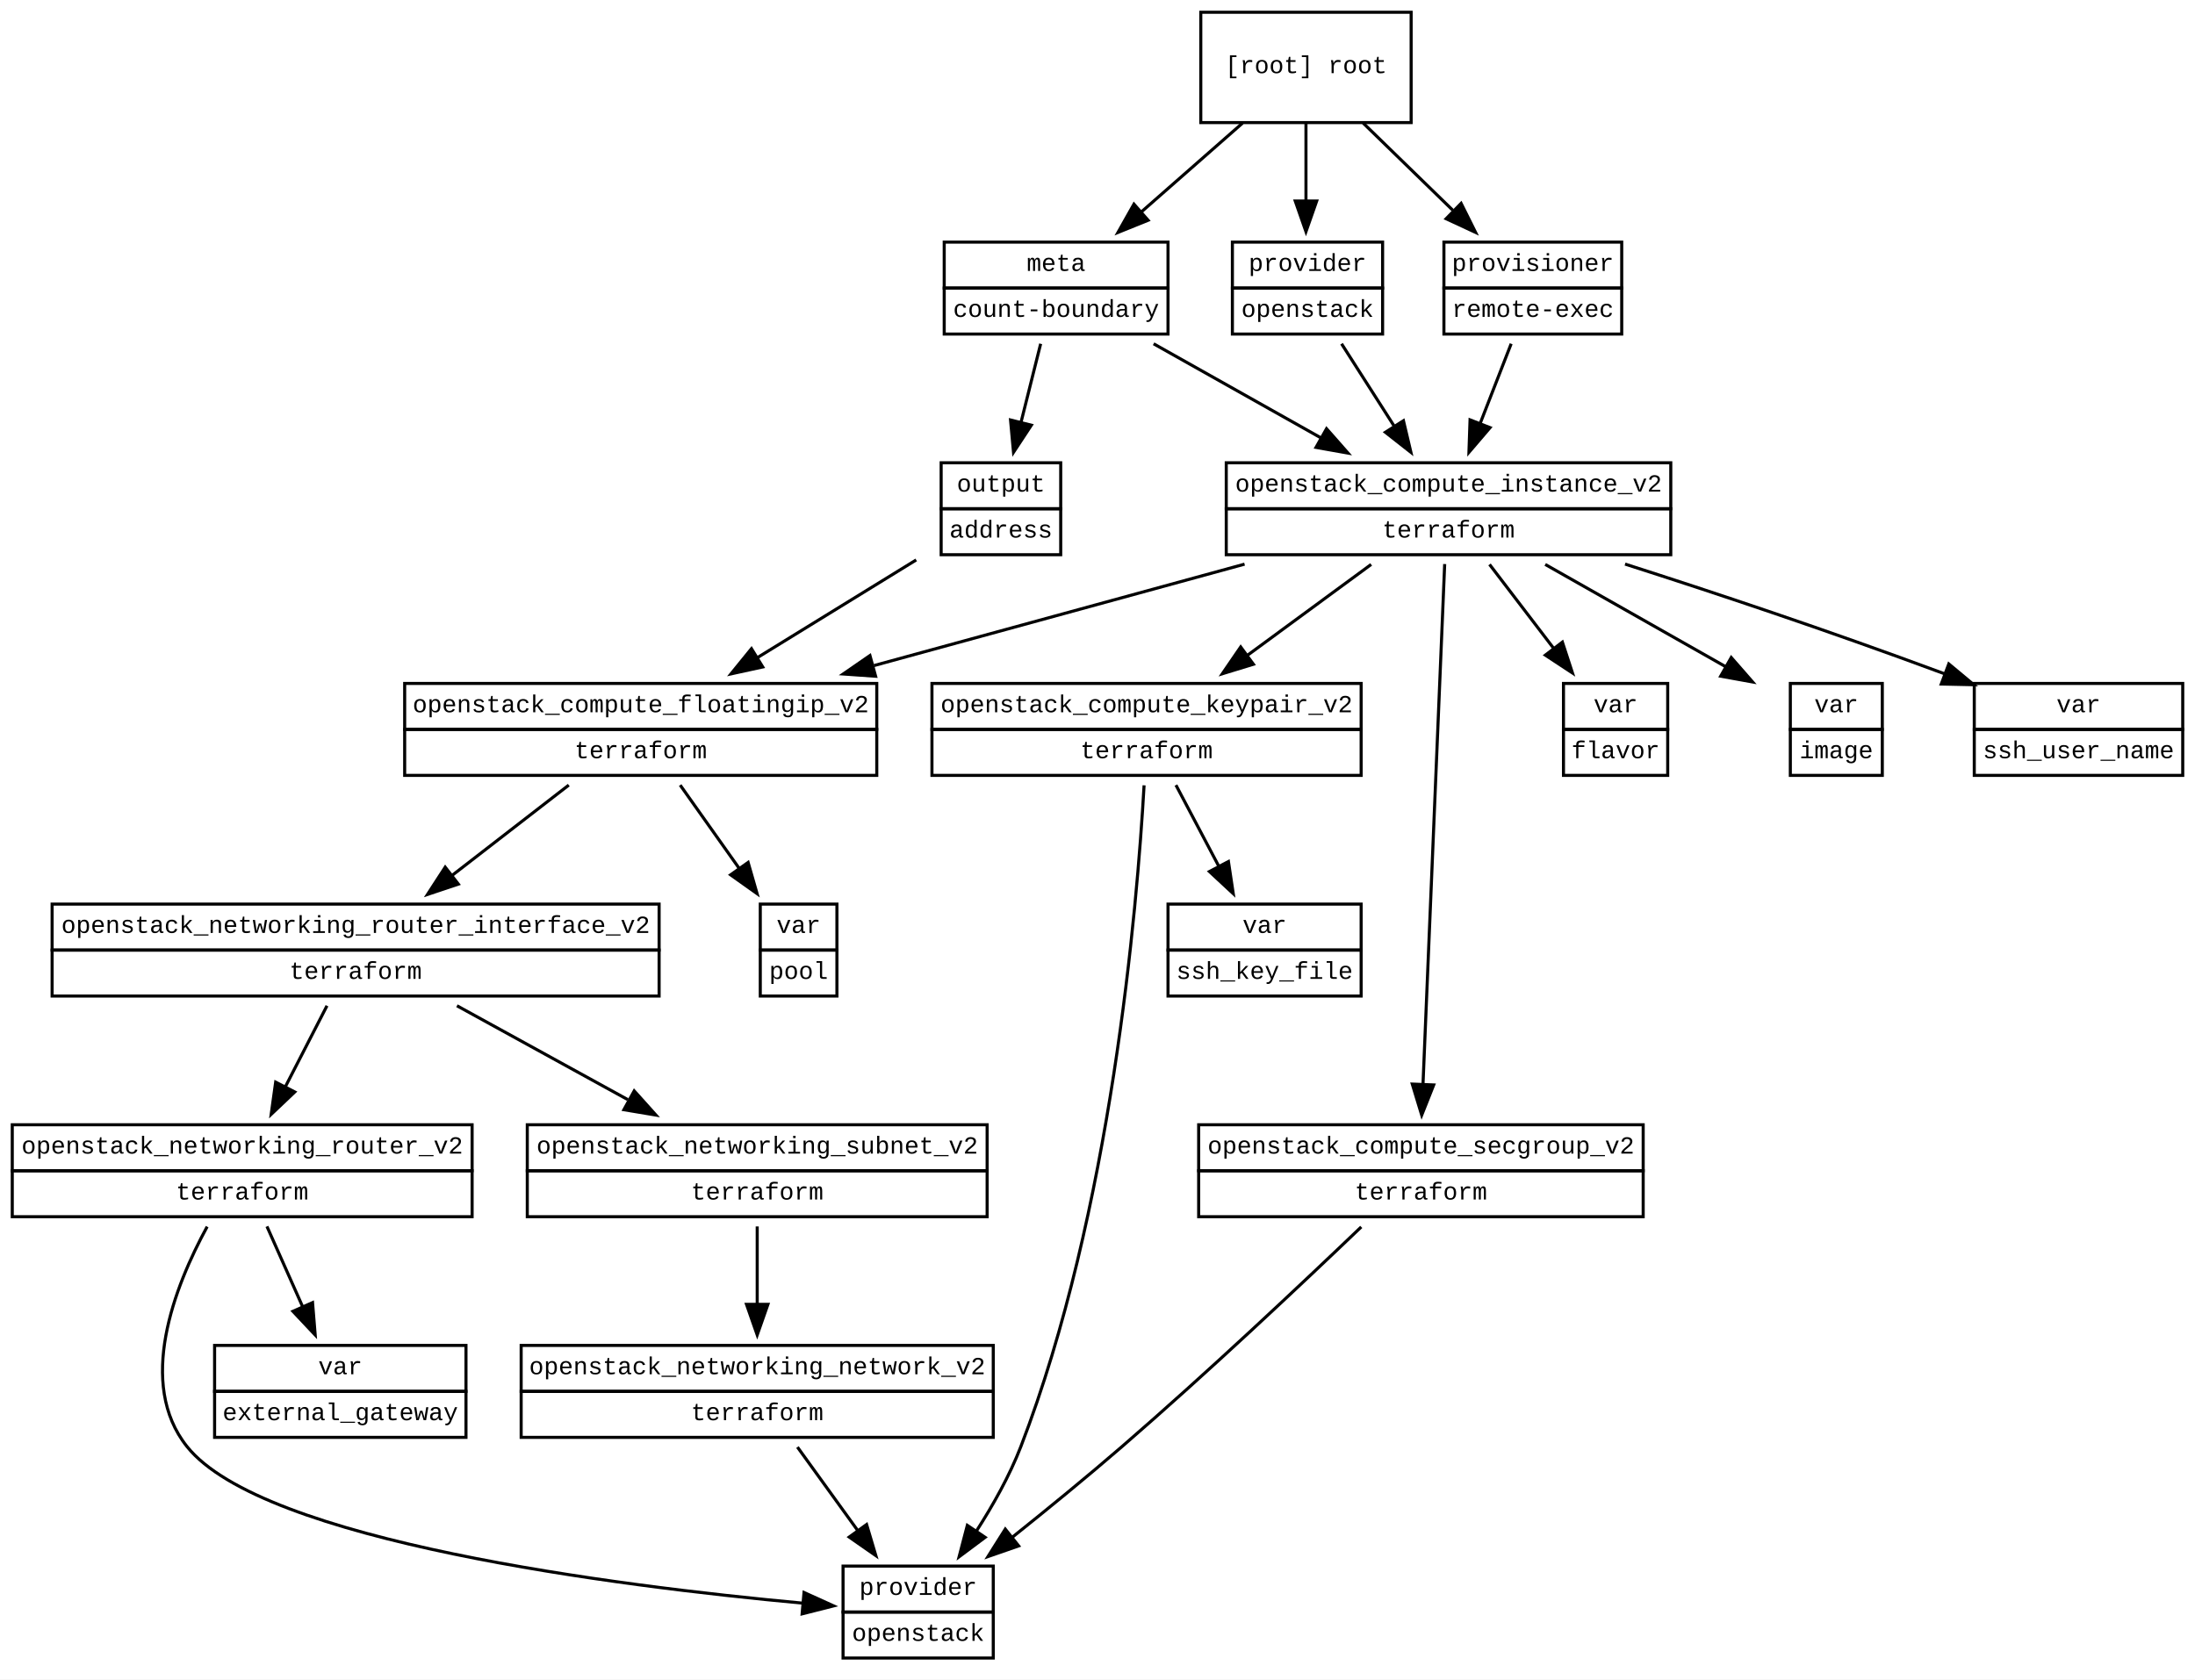
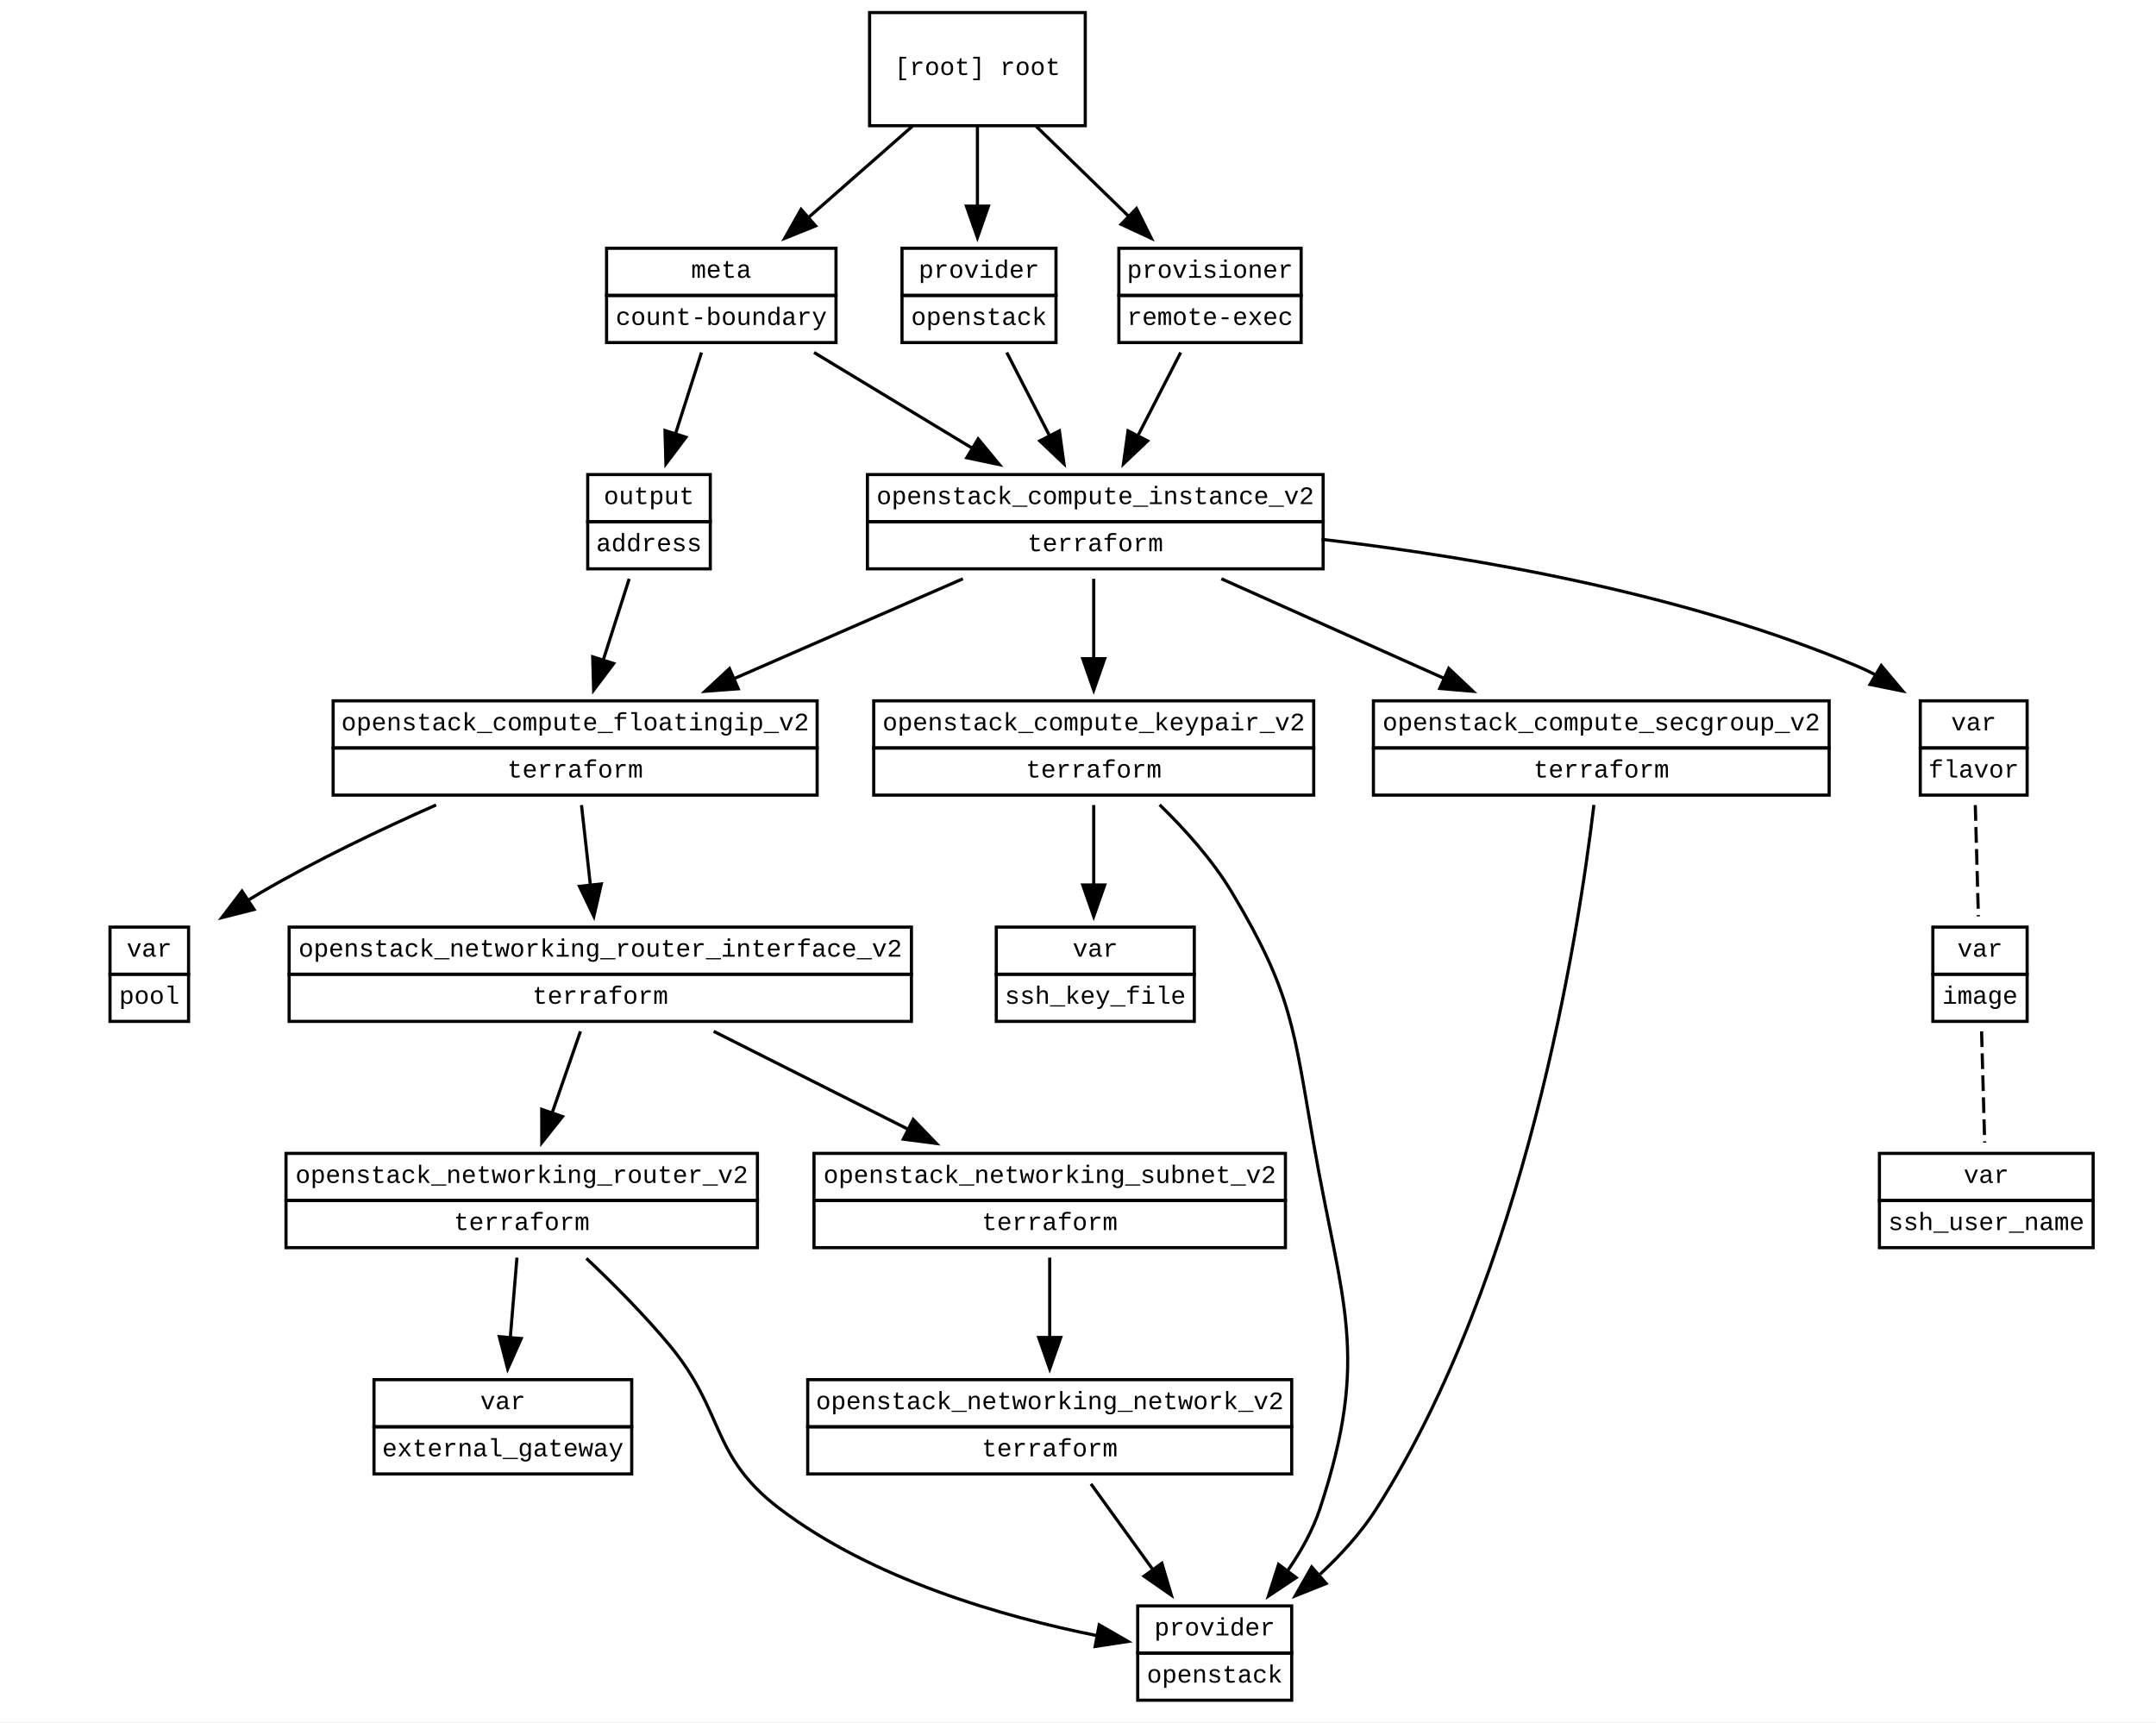
- <svg xmlns="http://www.w3.org/2000/svg" width="716pt" height="548pt" viewBox="0.00 0.00 716.00 548.00">
+ <svg xmlns="http://www.w3.org/2000/svg" width="686pt" height="548pt" viewBox="0.00 0.00 686.00 548.00">
  <g id="graph0" class="graph" transform="scale(1 1) rotate(0) translate(4 544)">
-     <polygon fill="#ffffff" stroke="transparent" points="-4,4 -4,-544 712,-544 712,4 -4,4" />
+     <polygon fill="#ffffff" stroke="transparent" points="-4,4 -4,-544 682,-544 682,4 -4,4" />
+     <g id="clust2" class="cluster">
+ </g>
+     <g id="clust3" class="cluster">
+ </g>
+     <g id="clust4" class="cluster">
+ </g>
+     <g id="clust5" class="cluster">
+ </g>
+     <g id="clust6" class="cluster">
+ </g>
    <g id="node_0" class="node">
-       <polygon fill="none" stroke="#000000" points="128,-306 128,-321 282,-321 282,-306 128,-306" />
-       <text text-anchor="start" x="130.588" y="-311.6" font-family="courier new" font-size="8.00" fill="#000000">openstack_compute_floatingip_v2</text>
-       <polygon fill="none" stroke="#000000" points="128,-291 128,-306 282,-306 282,-291 128,-291" />
-       <text text-anchor="start" x="183.397" y="-296.6" font-family="courier new" font-size="8.00" fill="#000000">terraform</text>
+       <polygon fill="none" stroke="#000000" points="102,-306 102,-321 256,-321 256,-306 102,-306" />
+       <text text-anchor="start" x="104.588" y="-311.6" font-family="courier new" font-size="8.00" fill="#000000">openstack_compute_floatingip_v2</text>
+       <polygon fill="none" stroke="#000000" points="102,-291 102,-306 256,-306 256,-291 102,-291" />
+       <text text-anchor="start" x="157.397" y="-296.6" font-family="courier new" font-size="8.00" fill="#000000">terraform</text>
    </g>
    <g id="node_5" class="node">
-       <polygon fill="none" stroke="#000000" points="13,-234 13,-249 211,-249 211,-234 13,-234" />
-       <text text-anchor="start" x="15.984" y="-239.6" font-family="courier new" font-size="8.00" fill="#000000">openstack_networking_router_interface_v2</text>
-       <polygon fill="none" stroke="#000000" points="13,-219 13,-234 211,-234 211,-219 13,-219" />
-       <text text-anchor="start" x="90.397" y="-224.6" font-family="courier new" font-size="8.00" fill="#000000">terraform</text>
+       <polygon fill="none" stroke="#000000" points="88,-234 88,-249 286,-249 286,-234 88,-234" />
+       <text text-anchor="start" x="90.984" y="-239.6" font-family="courier new" font-size="8.00" fill="#000000">openstack_networking_router_interface_v2</text>
+       <polygon fill="none" stroke="#000000" points="88,-219 88,-234 286,-234 286,-219 88,-219" />
+       <text text-anchor="start" x="165.397" y="-224.6" font-family="courier new" font-size="8.00" fill="#000000">terraform</text>
    </g>
    <g id="edge_2" class="edge">
-       <path fill="none" stroke="#000000" d="M181.532,-287.831C169.967,-278.878 155.86,-267.956 143.382,-258.296" />
-       <polygon fill="#000000" stroke="#000000" points="145.51,-255.517 135.46,-252.163 141.225,-261.052 145.51,-255.517" />
+       <path fill="none" stroke="#000000" d="M181.019,-287.831C181.874,-280.131 182.892,-270.974 183.843,-262.417" />
+       <polygon fill="#000000" stroke="#000000" points="187.328,-262.739 184.954,-252.413 180.371,-261.966 187.328,-262.739" />
    </g>
    <g id="node_11" class="node">
-       <polygon fill="none" stroke="#000000" points="244,-234 244,-249 269,-249 269,-234 244,-234" />
-       <text text-anchor="start" x="249.299" y="-239.6" font-family="courier new" font-size="8.00" fill="#000000">var</text>
-       <polygon fill="none" stroke="#000000" points="244,-219 244,-234 269,-234 269,-219 244,-219" />
-       <text text-anchor="start" x="246.898" y="-224.6" font-family="courier new" font-size="8.00" fill="#000000">pool</text>
+       <polygon fill="none" stroke="#000000" points="31,-234 31,-249 56,-249 56,-234 31,-234" />
+       <text text-anchor="start" x="36.299" y="-239.6" font-family="courier new" font-size="8.00" fill="#000000">var</text>
+       <polygon fill="none" stroke="#000000" points="31,-219 31,-234 56,-234 56,-219 31,-219" />
+       <text text-anchor="start" x="33.898" y="-224.6" font-family="courier new" font-size="8.00" fill="#000000">pool</text>
    </g>
    <g id="edge_3" class="edge">
-       <path fill="none" stroke="#000000" d="M217.869,-287.831C223.684,-279.623 230.67,-269.761 237.065,-260.732" />
-       <polygon fill="#000000" stroke="#000000" points="240.033,-262.597 242.957,-252.413 234.321,-258.55 240.033,-262.597" />
+       <path fill="none" stroke="#000000" d="M134.753,-287.866C117.027,-280.034 96.66,-270.307 79,-260 77.71,-259.247 76.409,-258.459 75.106,-257.646" />
+       <polygon fill="#000000" stroke="#000000" points="76.849,-254.603 66.576,-252.012 72.992,-260.444 76.849,-254.603" />
    </g>
    <g id="node_1" class="node">
-       <polygon fill="none" stroke="#000000" points="396,-378 396,-393 541,-393 541,-378 396,-378" />
-       <text text-anchor="start" x="398.889" y="-383.6" font-family="courier new" font-size="8.00" fill="#000000">openstack_compute_instance_v2</text>
-       <polygon fill="none" stroke="#000000" points="396,-363 396,-378 541,-378 541,-363 396,-363" />
-       <text text-anchor="start" x="446.897" y="-368.6" font-family="courier new" font-size="8.00" fill="#000000">terraform</text>
+       <polygon fill="none" stroke="#000000" points="272,-378 272,-393 417,-393 417,-378 272,-378" />
+       <text text-anchor="start" x="274.889" y="-383.6" font-family="courier new" font-size="8.00" fill="#000000">openstack_compute_instance_v2</text>
+       <polygon fill="none" stroke="#000000" points="272,-363 272,-378 417,-378 417,-363 272,-363" />
+       <text text-anchor="start" x="322.897" y="-368.6" font-family="courier new" font-size="8.00" fill="#000000">terraform</text>
    </g>
    <g id="edge_4" class="edge">
-       <path fill="none" stroke="#000000" d="M401.974,-359.924C365.238,-349.868 319.351,-337.305 281.11,-326.836" />
-       <polygon fill="#000000" stroke="#000000" points="281.623,-323.348 271.054,-324.083 279.775,-330.099 281.623,-323.348" />
+       <path fill="none" stroke="#000000" d="M302.363,-359.831C280.296,-350.202 253.009,-338.295 229.714,-328.13" />
+       <polygon fill="#000000" stroke="#000000" points="230.902,-324.83 220.337,-324.038 228.103,-331.245 230.902,-324.83" />
    </g>
    <g id="node_2" class="node">
-       <polygon fill="none" stroke="#000000" points="300,-306 300,-321 440,-321 440,-306 300,-306" />
-       <text text-anchor="start" x="302.789" y="-311.6" font-family="courier new" font-size="8.00" fill="#000000">openstack_compute_keypair_v2</text>
-       <polygon fill="none" stroke="#000000" points="300,-291 300,-306 440,-306 440,-291 300,-291" />
-       <text text-anchor="start" x="348.397" y="-296.6" font-family="courier new" font-size="8.00" fill="#000000">terraform</text>
+       <polygon fill="none" stroke="#000000" points="274,-306 274,-321 414,-321 414,-306 274,-306" />
+       <text text-anchor="start" x="276.789" y="-311.6" font-family="courier new" font-size="8.00" fill="#000000">openstack_compute_keypair_v2</text>
+       <polygon fill="none" stroke="#000000" points="274,-291 274,-306 414,-306 414,-291 274,-291" />
+       <text text-anchor="start" x="322.397" y="-296.6" font-family="courier new" font-size="8.00" fill="#000000">terraform</text>
    </g>
    <g id="edge_5" class="edge">
-       <path fill="none" stroke="#000000" d="M443.271,-359.831C431.084,-350.878 416.218,-339.956 403.069,-330.296" />
-       <polygon fill="#000000" stroke="#000000" points="404.853,-327.263 394.722,-324.163 400.708,-332.904 404.853,-327.263" />
+       <path fill="none" stroke="#000000" d="M344,-359.831C344,-352.131 344,-342.974 344,-334.417" />
+       <polygon fill="#000000" stroke="#000000" points="347.5,-334.413 344,-324.413 340.5,-334.413 347.5,-334.413" />
    </g>
    <g id="node_3" class="node">
-       <polygon fill="none" stroke="#000000" points="387,-162 387,-177 532,-177 532,-162 387,-162" />
-       <text text-anchor="start" x="389.889" y="-167.6" font-family="courier new" font-size="8.00" fill="#000000">openstack_compute_secgroup_v2</text>
-       <polygon fill="none" stroke="#000000" points="387,-147 387,-162 532,-162 532,-147 387,-147" />
-       <text text-anchor="start" x="437.897" y="-152.6" font-family="courier new" font-size="8.00" fill="#000000">terraform</text>
+       <polygon fill="none" stroke="#000000" points="433,-306 433,-321 578,-321 578,-306 433,-306" />
+       <text text-anchor="start" x="435.889" y="-311.6" font-family="courier new" font-size="8.00" fill="#000000">openstack_compute_secgroup_v2</text>
+       <polygon fill="none" stroke="#000000" points="433,-291 433,-306 578,-306 578,-291 433,-291" />
+       <text text-anchor="start" x="483.897" y="-296.6" font-family="courier new" font-size="8.00" fill="#000000">terraform</text>
    </g>
    <g id="edge_6" class="edge">
-       <path fill="none" stroke="#000000" d="M467.248,-359.955C465.683,-322.394 462.065,-235.554 460.184,-190.41" />
-       <polygon fill="#000000" stroke="#000000" points="463.669,-189.991 459.756,-180.145 456.675,-190.282 463.669,-189.991" />
+       <path fill="none" stroke="#000000" d="M384.627,-359.831C406.16,-350.202 432.785,-338.295 455.515,-328.13" />
+       <polygon fill="#000000" stroke="#000000" points="456.965,-331.315 464.665,-324.038 454.107,-324.925 456.965,-331.315" />
    </g>
    <g id="node_12" class="node">
-       <polygon fill="none" stroke="#000000" points="506,-306 506,-321 540,-321 540,-306 506,-306" />
-       <text text-anchor="start" x="515.799" y="-311.6" font-family="courier new" font-size="8.00" fill="#000000">var</text>
-       <polygon fill="none" stroke="#000000" points="506,-291 506,-306 540,-306 540,-291 506,-291" />
-       <text text-anchor="start" x="508.598" y="-296.6" font-family="courier new" font-size="8.00" fill="#000000">flavor</text>
+       <polygon fill="none" stroke="#000000" points="607,-306 607,-321 641,-321 641,-306 607,-306" />
+       <text text-anchor="start" x="616.799" y="-311.6" font-family="courier new" font-size="8.00" fill="#000000">var</text>
+       <polygon fill="none" stroke="#000000" points="607,-291 607,-306 641,-306 641,-291 607,-291" />
+       <text text-anchor="start" x="609.598" y="-296.6" font-family="courier new" font-size="8.00" fill="#000000">flavor</text>
    </g>
    <g id="edge_7" class="edge">
-       <path fill="none" stroke="#000000" d="M481.879,-359.831C488.214,-351.539 495.838,-341.557 502.793,-332.453" />
-       <polygon fill="#000000" stroke="#000000" points="505.645,-334.485 508.934,-324.413 500.082,-330.235 505.645,-334.485" />
+       <path fill="none" stroke="#000000" d="M416.502,-372.39C466.071,-366.629 532.42,-355.064 587,-332 588.844,-331.221 590.688,-330.339 592.513,-329.382" />
+       <polygon fill="#000000" stroke="#000000" points="594.587,-332.222 601.401,-324.109 591.015,-326.202 594.587,-332.222" />
+     </g>
+     <g id="node_8" class="node">
+       <polygon fill="none" stroke="#000000" points="358,-18 358,-33 407,-33 407,-18 358,-18" />
+       <text text-anchor="start" x="363.297" y="-23.6" font-family="courier new" font-size="8.00" fill="#000000">provider</text>
+       <polygon fill="none" stroke="#000000" points="358,-3 358,-18 407,-18 407,-3 358,-3" />
+       <text text-anchor="start" x="360.897" y="-8.6" font-family="courier new" font-size="8.00" fill="#000000">openstack</text>
+     </g>
+     <g id="edge_10" class="edge">
+       <path fill="none" stroke="#000000" d="M364.975,-287.926C373.089,-280.033 381.877,-270.245 388,-260 407.18,-227.909 407.574,-216.83 414,-180 422.863,-129.204 432.135,-112.974 416,-64 413.745,-57.156 410.037,-50.496 405.88,-44.465" />
+       <polygon fill="#000000" stroke="#000000" points="408.407,-42.003 399.587,-36.133 402.821,-46.222 408.407,-42.003" />
+     </g>
+     <g id="node_15" class="node">
+       <polygon fill="none" stroke="#000000" points="313,-234 313,-249 376,-249 376,-234 313,-234" />
+       <text text-anchor="start" x="337.299" y="-239.6" font-family="courier new" font-size="8.00" fill="#000000">var</text>
+       <polygon fill="none" stroke="#000000" points="313,-219 313,-234 376,-234 376,-219 313,-219" />
+       <text text-anchor="start" x="315.695" y="-224.6" font-family="courier new" font-size="8.00" fill="#000000">ssh_key_file</text>
+     </g>
+     <g id="edge_11" class="edge">
+       <path fill="none" stroke="#000000" d="M344,-287.831C344,-280.131 344,-270.974 344,-262.417" />
+       <polygon fill="#000000" stroke="#000000" points="347.5,-262.413 344,-252.413 340.5,-262.413 347.5,-262.413" />
+     </g>
+     <g id="edge_12" class="edge">
+       <path fill="none" stroke="#000000" d="M503.149,-287.891C498.131,-245.637 481.31,-138.469 434,-64 429.169,-56.395 422.725,-49.309 416.023,-43.088" />
+       <polygon fill="#000000" stroke="#000000" points="417.957,-40.131 408.118,-36.203 413.36,-45.41 417.957,-40.131" />
+     </g>
+     <g id="node_4" class="node">
+       <polygon fill="none" stroke="#000000" points="253,-90 253,-105 407,-105 407,-90 253,-90" />
+       <text text-anchor="start" x="255.588" y="-95.6" font-family="courier new" font-size="8.00" fill="#000000">openstack_networking_network_v2</text>
+       <polygon fill="none" stroke="#000000" points="253,-75 253,-90 407,-90 407,-75 253,-75" />
+       <text text-anchor="start" x="308.397" y="-80.6" font-family="courier new" font-size="8.00" fill="#000000">terraform</text>
+     </g>
+     <g id="edge_13" class="edge">
+       <path fill="none" stroke="#000000" d="M343.122,-71.831C349.05,-63.623 356.173,-53.761 362.693,-44.732" />
+       <polygon fill="#000000" stroke="#000000" points="365.684,-46.569 368.702,-36.413 360.009,-42.471 365.684,-46.569" />
+     </g>
+     <g id="node_6" class="node">
+       <polygon fill="none" stroke="#000000" points="87,-162 87,-177 237,-177 237,-162 87,-162" />
+       <text text-anchor="start" x="89.988" y="-167.6" font-family="courier new" font-size="8.00" fill="#000000">openstack_networking_router_v2</text>
+       <polygon fill="none" stroke="#000000" points="87,-147 87,-162 237,-162 237,-147 87,-147" />
+       <text text-anchor="start" x="140.397" y="-152.6" font-family="courier new" font-size="8.00" fill="#000000">terraform</text>
+     </g>
+     <g id="edge_14" class="edge">
+       <path fill="none" stroke="#000000" d="M180.691,-215.831C177.988,-208.046 174.768,-198.773 171.769,-190.135" />
+       <polygon fill="#000000" stroke="#000000" points="174.98,-188.712 168.393,-180.413 168.367,-191.008 174.98,-188.712" />
+     </g>
+     <g id="node_7" class="node">
+       <polygon fill="none" stroke="#000000" points="255,-162 255,-177 405,-177 405,-162 255,-162" />
+       <text text-anchor="start" x="257.988" y="-167.6" font-family="courier new" font-size="8.00" fill="#000000">openstack_networking_subnet_v2</text>
+       <polygon fill="none" stroke="#000000" points="255,-147 255,-162 405,-162 405,-147 255,-147" />
+       <text text-anchor="start" x="308.397" y="-152.6" font-family="courier new" font-size="8.00" fill="#000000">terraform</text>
+     </g>
+     <g id="edge_15" class="edge">
+       <path fill="none" stroke="#000000" d="M223.085,-215.831C241.799,-206.409 264.843,-194.806 284.74,-184.788" />
+       <polygon fill="#000000" stroke="#000000" points="286.569,-187.786 293.927,-180.163 283.421,-181.534 286.569,-187.786" />
+     </g>
+     <g id="edge_16" class="edge">
+       <path fill="none" stroke="#000000" d="M182.583,-143.598C191.156,-135.502 200.964,-125.652 209,-116 226.825,-94.591 221.823,-80.861 244,-64 273.762,-41.372 315.253,-29.532 344.954,-23.569" />
+       <polygon fill="#000000" stroke="#000000" points="345.746,-26.982 354.929,-21.698 344.455,-20.102 345.746,-26.982" />
+     </g>
+     <g id="node_16" class="node">
+       <polygon fill="none" stroke="#000000" points="115,-90 115,-105 197,-105 197,-90 115,-90" />
+       <text text-anchor="start" x="148.799" y="-95.6" font-family="courier new" font-size="8.00" fill="#000000">var</text>
+       <polygon fill="none" stroke="#000000" points="115,-75 115,-90 197,-90 197,-75 115,-75" />
+       <text text-anchor="start" x="117.594" y="-80.6" font-family="courier new" font-size="8.00" fill="#000000">external_gateway</text>
+     </g>
+     <g id="edge_17" class="edge">
+       <path fill="none" stroke="#000000" d="M160.486,-143.831C159.844,-136.131 159.081,-126.974 158.368,-118.417" />
+       <polygon fill="#000000" stroke="#000000" points="161.853,-118.088 157.534,-108.413 154.877,-118.669 161.853,-118.088" />
+     </g>
+     <g id="edge_18" class="edge">
+       <path fill="none" stroke="#000000" d="M330,-143.831C330,-136.131 330,-126.974 330,-118.417" />
+       <polygon fill="#000000" stroke="#000000" points="333.5,-118.413 330,-108.413 326.5,-118.413 333.5,-118.413" />
+     </g>
+     <g id="node_9" class="node">
+       <polygon fill="none" stroke="#000000" points="189,-450 189,-465 262,-465 262,-450 189,-450" />
+       <text text-anchor="start" x="215.898" y="-455.6" font-family="courier new" font-size="8.00" fill="#000000">meta</text>
+       <polygon fill="none" stroke="#000000" points="189,-435 189,-450 262,-450 262,-435 189,-435" />
+       <text text-anchor="start" x="191.894" y="-440.6" font-family="courier new" font-size="8.00" fill="#000000">count-boundary</text>
+     </g>
+     <g id="edge_0" class="edge">
+       <path fill="none" stroke="#000000" d="M255.029,-431.831C270.25,-422.622 288.913,-411.33 305.208,-401.471" />
+       <polygon fill="#000000" stroke="#000000" points="307.237,-404.334 313.981,-396.163 303.613,-398.345 307.237,-404.334" />
+     </g>
+     <g id="node_10" class="node">
+       <polygon fill="none" stroke="#000000" points="183,-378 183,-393 222,-393 222,-378 183,-378" />
+       <text text-anchor="start" x="188.098" y="-383.6" font-family="courier new" font-size="8.00" fill="#000000">output</text>
+       <polygon fill="none" stroke="#000000" points="183,-363 183,-378 222,-378 222,-363 183,-363" />
+       <text text-anchor="start" x="185.697" y="-368.6" font-family="courier new" font-size="8.00" fill="#000000">address</text>
+     </g>
+     <g id="edge_1" class="edge">
+       <path fill="none" stroke="#000000" d="M219.196,-431.831C216.709,-424.046 213.747,-414.773 210.988,-406.135" />
+       <polygon fill="#000000" stroke="#000000" points="214.259,-404.874 207.882,-396.413 207.591,-407.004 214.259,-404.874" />
+     </g>
+     <g id="node_17" class="node">
+       <polygon fill="none" stroke="#000000" points="283,-450 283,-465 332,-465 332,-450 283,-450" />
+       <text text-anchor="start" x="288.297" y="-455.6" font-family="courier new" font-size="8.00" fill="#000000">provider</text>
+       <polygon fill="none" stroke="#000000" points="283,-435 283,-450 332,-450 332,-435 283,-435" />
+       <text text-anchor="start" x="285.897" y="-440.6" font-family="courier new" font-size="8.00" fill="#000000">openstack</text>
+     </g>
+     <g id="edge_20" class="edge">
+       <path fill="none" stroke="#000000" d="M316.337,-431.831C320.424,-423.877 325.31,-414.369 329.831,-405.572" />
+       <polygon fill="#000000" stroke="#000000" points="333.08,-406.907 334.538,-396.413 326.854,-403.708 333.08,-406.907" />
+     </g>
+     <g id="node_18" class="node">
+       <polygon fill="none" stroke="#000000" points="352,-450 352,-465 410,-465 410,-450 352,-450" />
+       <text text-anchor="start" x="354.596" y="-455.6" font-family="courier new" font-size="8.00" fill="#000000">provisioner</text>
+       <polygon fill="none" stroke="#000000" points="352,-435 352,-450 410,-450 410,-435 352,-435" />
+       <text text-anchor="start" x="354.596" y="-440.6" font-family="courier new" font-size="8.00" fill="#000000">remote-exec</text>
+     </g>
+     <g id="edge_21" class="edge">
+       <path fill="none" stroke="#000000" d="M371.663,-431.831C367.576,-423.877 362.69,-414.369 358.169,-405.572" />
+       <polygon fill="#000000" stroke="#000000" points="361.146,-403.708 353.462,-396.413 354.92,-406.907 361.146,-403.708" />
+     </g>
+     <g id="node_19" class="node">
+       <polygon fill="none" stroke="#000000" points="341.309,-540 272.691,-540 272.691,-504 341.309,-504 341.309,-540" />
+       <text text-anchor="middle" x="307" y="-520.131" font-family="courier new" font-size="8.00" fill="#000000">[root] root</text>
+     </g>
+     <g id="edge_22" class="edge">
+       <path fill="none" stroke="#000000" d="M286.308,-503.831C276.305,-495.048 264.145,-484.371 253.3,-474.849" />
+       <polygon fill="#000000" stroke="#000000" points="255.509,-472.131 245.685,-468.163 250.891,-477.391 255.509,-472.131" />
+     </g>
+     <g id="edge_23" class="edge">
+       <path fill="none" stroke="#000000" d="M307,-503.831C307,-496.131 307,-486.974 307,-478.417" />
+       <polygon fill="#000000" stroke="#000000" points="310.5,-478.413 307,-468.413 303.5,-478.413 310.5,-478.413" />
+     </g>
+     <g id="edge_24" class="edge">
+       <path fill="none" stroke="#000000" d="M325.673,-503.831C334.525,-495.219 345.249,-484.785 354.889,-475.405" />
+       <polygon fill="#000000" stroke="#000000" points="357.606,-477.645 362.333,-468.163 352.725,-472.628 357.606,-477.645" />
    </g>
    <g id="node_13" class="node">
-       <polygon fill="none" stroke="#000000" points="580,-306 580,-321 610,-321 610,-306 580,-306" />
-       <text text-anchor="start" x="587.799" y="-311.6" font-family="courier new" font-size="8.00" fill="#000000">var</text>
-       <polygon fill="none" stroke="#000000" points="580,-291 580,-306 610,-306 610,-291 580,-291" />
-       <text text-anchor="start" x="582.998" y="-296.6" font-family="courier new" font-size="8.00" fill="#000000">image</text>
-     </g>
-     <g id="edge_8" class="edge">
-       <path fill="none" stroke="#000000" d="M500.048,-359.831C517.982,-349.664 540.394,-336.958 558.94,-326.444" />
-       <polygon fill="#000000" stroke="#000000" points="560.724,-329.456 567.697,-321.479 557.271,-323.366 560.724,-329.456" />
+       <polygon fill="none" stroke="#000000" points="611,-234 611,-249 641,-249 641,-234 611,-234" />
+       <text text-anchor="start" x="618.799" y="-239.6" font-family="courier new" font-size="8.00" fill="#000000">var</text>
+       <polygon fill="none" stroke="#000000" points="611,-219 611,-234 641,-234 641,-219 611,-219" />
+       <text text-anchor="start" x="613.998" y="-224.6" font-family="courier new" font-size="8.00" fill="#000000">image</text>
+     </g>
+     <g id="edge_29" class="edge">
+       <path fill="none" stroke="#000000" stroke-dasharray="5,2" d="M624.505,-287.831C624.806,-277 625.187,-263.288 625.489,-252.413" />
    </g>
    <g id="node_14" class="node">
-       <polygon fill="none" stroke="#000000" points="640,-306 640,-321 708,-321 708,-306 640,-306" />
-       <text text-anchor="start" x="666.799" y="-311.6" font-family="courier new" font-size="8.00" fill="#000000">var</text>
-       <polygon fill="none" stroke="#000000" points="640,-291 640,-306 708,-306 708,-291 640,-291" />
-       <text text-anchor="start" x="642.795" y="-296.6" font-family="courier new" font-size="8.00" fill="#000000">ssh_user_name</text>
-     </g>
-     <g id="edge_9" class="edge">
-       <path fill="none" stroke="#000000" d="M526.086,-359.949C555.05,-350.672 590.752,-338.823 630.255,-324.163" />
-       <polygon fill="#000000" stroke="#000000" points="631.687,-327.364 639.827,-320.582 629.234,-320.808 631.687,-327.364" />
-     </g>
-     <g id="node_8" class="node">
-       <polygon fill="none" stroke="#000000" points="271,-18 271,-33 320,-33 320,-18 271,-18" />
-       <text text-anchor="start" x="276.297" y="-23.6" font-family="courier new" font-size="8.00" fill="#000000">provider</text>
-       <polygon fill="none" stroke="#000000" points="271,-3 271,-18 320,-18 320,-3 271,-3" />
-       <text text-anchor="start" x="273.897" y="-8.6" font-family="courier new" font-size="8.00" fill="#000000">openstack</text>
-     </g>
-     <g id="edge_10" class="edge">
-       <path fill="none" stroke="#000000" d="M369.195,-287.755C366.913,-247.504 358.503,-148.589 329,-72 325.335,-62.486 319.911,-52.833 314.466,-44.372" />
-       <polygon fill="#000000" stroke="#000000" points="317.346,-42.381 308.858,-36.041 311.539,-46.291 317.346,-42.381" />
-     </g>
-     <g id="node_15" class="node">
-       <polygon fill="none" stroke="#000000" points="377,-234 377,-249 440,-249 440,-234 377,-234" />
-       <text text-anchor="start" x="401.299" y="-239.6" font-family="courier new" font-size="8.00" fill="#000000">var</text>
-       <polygon fill="none" stroke="#000000" points="377,-219 377,-234 440,-234 440,-219 377,-219" />
-       <text text-anchor="start" x="379.695" y="-224.6" font-family="courier new" font-size="8.00" fill="#000000">ssh_key_file</text>
-     </g>
-     <g id="edge_11" class="edge">
-       <path fill="none" stroke="#000000" d="M379.589,-287.831C383.832,-279.793 388.912,-270.167 393.596,-261.292" />
-       <polygon fill="#000000" stroke="#000000" points="396.71,-262.891 398.282,-252.413 390.519,-259.623 396.71,-262.891" />
-     </g>
-     <g id="edge_12" class="edge">
-       <path fill="none" stroke="#000000" d="M440.036,-143.668C420.739,-125.192 389.798,-96.047 362,-72 350.544,-62.09 337.653,-51.559 326.26,-42.454" />
-       <polygon fill="#000000" stroke="#000000" points="328.278,-39.587 318.272,-36.105 323.923,-45.067 328.278,-39.587" />
-     </g>
-     <g id="node_4" class="node">
-       <polygon fill="none" stroke="#000000" points="166,-90 166,-105 320,-105 320,-90 166,-90" />
-       <text text-anchor="start" x="168.588" y="-95.6" font-family="courier new" font-size="8.00" fill="#000000">openstack_networking_network_v2</text>
-       <polygon fill="none" stroke="#000000" points="166,-75 166,-90 320,-90 320,-75 166,-75" />
-       <text text-anchor="start" x="221.397" y="-80.6" font-family="courier new" font-size="8.00" fill="#000000">terraform</text>
-     </g>
-     <g id="edge_13" class="edge">
-       <path fill="none" stroke="#000000" d="M256.122,-71.831C262.05,-63.623 269.173,-53.761 275.693,-44.732" />
-       <polygon fill="#000000" stroke="#000000" points="278.684,-46.569 281.702,-36.413 273.009,-42.471 278.684,-46.569" />
-     </g>
-     <g id="node_6" class="node">
-       <polygon fill="none" stroke="#000000" points="0,-162 0,-177 150,-177 150,-162 0,-162" />
-       <text text-anchor="start" x="2.988" y="-167.6" font-family="courier new" font-size="8.00" fill="#000000">openstack_networking_router_v2</text>
-       <polygon fill="none" stroke="#000000" points="0,-147 0,-162 150,-162 150,-147 0,-147" />
-       <text text-anchor="start" x="53.397" y="-152.6" font-family="courier new" font-size="8.00" fill="#000000">terraform</text>
-     </g>
-     <g id="edge_14" class="edge">
-       <path fill="none" stroke="#000000" d="M102.663,-215.831C98.576,-207.877 93.69,-198.369 89.169,-189.572" />
-       <polygon fill="#000000" stroke="#000000" points="92.146,-187.708 84.462,-180.413 85.92,-190.907 92.146,-187.708" />
-     </g>
-     <g id="node_7" class="node">
-       <polygon fill="none" stroke="#000000" points="168,-162 168,-177 318,-177 318,-162 168,-162" />
-       <text text-anchor="start" x="170.988" y="-167.6" font-family="courier new" font-size="8.00" fill="#000000">openstack_networking_subnet_v2</text>
-       <polygon fill="none" stroke="#000000" points="168,-147 168,-162 318,-162 318,-147 168,-147" />
-       <text text-anchor="start" x="221.397" y="-152.6" font-family="courier new" font-size="8.00" fill="#000000">terraform</text>
-     </g>
-     <g id="edge_15" class="edge">
-       <path fill="none" stroke="#000000" d="M145.057,-215.831C161.968,-206.537 182.738,-195.121 200.794,-185.197" />
-       <polygon fill="#000000" stroke="#000000" points="202.876,-188.047 209.954,-180.163 199.504,-181.912 202.876,-188.047" />
-     </g>
-     <g id="edge_16" class="edge">
-       <path fill="none" stroke="#000000" d="M63.575,-143.756C52.814,-123.994 40.594,-92.545 57,-72 81.691,-41.079 197.053,-26.532 257.629,-20.927" />
-       <polygon fill="#000000" stroke="#000000" points="258.265,-24.384 267.916,-20.012 257.646,-17.412 258.265,-24.384" />
-     </g>
-     <g id="node_16" class="node">
-       <polygon fill="none" stroke="#000000" points="66,-90 66,-105 148,-105 148,-90 66,-90" />
-       <text text-anchor="start" x="99.799" y="-95.6" font-family="courier new" font-size="8.00" fill="#000000">var</text>
-       <polygon fill="none" stroke="#000000" points="66,-75 66,-90 148,-90 148,-75 66,-75" />
-       <text text-anchor="start" x="68.594" y="-80.6" font-family="courier new" font-size="8.00" fill="#000000">external_gateway</text>
-     </g>
-     <g id="edge_17" class="edge">
-       <path fill="none" stroke="#000000" d="M83.075,-143.831C86.61,-135.877 90.836,-126.369 94.746,-117.572" />
-       <polygon fill="#000000" stroke="#000000" points="97.953,-118.973 98.816,-108.413 91.556,-116.13 97.953,-118.973" />
-     </g>
-     <g id="edge_18" class="edge">
-       <path fill="none" stroke="#000000" d="M243,-143.831C243,-136.131 243,-126.974 243,-118.417" />
-       <polygon fill="#000000" stroke="#000000" points="246.5,-118.413 243,-108.413 239.5,-118.413 246.5,-118.413" />
-     </g>
-     <g id="node_9" class="node">
-       <polygon fill="none" stroke="#000000" points="304,-450 304,-465 377,-465 377,-450 304,-450" />
-       <text text-anchor="start" x="330.898" y="-455.6" font-family="courier new" font-size="8.00" fill="#000000">meta</text>
-       <polygon fill="none" stroke="#000000" points="304,-435 304,-450 377,-450 377,-435 304,-435" />
-       <text text-anchor="start" x="306.894" y="-440.6" font-family="courier new" font-size="8.00" fill="#000000">count-boundary</text>
-     </g>
-     <g id="edge_0" class="edge">
-       <path fill="none" stroke="#000000" d="M372.3,-431.831C388.823,-422.537 409.119,-411.121 426.761,-401.197" />
-       <polygon fill="#000000" stroke="#000000" points="428.711,-404.116 435.711,-396.163 425.279,-398.015 428.711,-404.116" />
-     </g>
-     <g id="node_10" class="node">
-       <polygon fill="none" stroke="#000000" points="303,-378 303,-393 342,-393 342,-378 303,-378" />
-       <text text-anchor="start" x="308.098" y="-383.6" font-family="courier new" font-size="8.00" fill="#000000">output</text>
-       <polygon fill="none" stroke="#000000" points="303,-363 303,-378 342,-378 342,-363 303,-363" />
-       <text text-anchor="start" x="305.697" y="-368.6" font-family="courier new" font-size="8.00" fill="#000000">address</text>
-     </g>
-     <g id="edge_1" class="edge">
-       <path fill="none" stroke="#000000" d="M335.458,-431.831C333.512,-424.046 331.193,-414.773 329.034,-406.135" />
-       <polygon fill="#000000" stroke="#000000" points="332.424,-405.266 326.603,-396.413 325.633,-406.964 332.424,-405.266" />
+       <polygon fill="none" stroke="#000000" points="594,-162 594,-177 662,-177 662,-162 594,-162" />
+       <text text-anchor="start" x="620.799" y="-167.6" font-family="courier new" font-size="8.00" fill="#000000">var</text>
+       <polygon fill="none" stroke="#000000" points="594,-147 594,-162 662,-162 662,-147 594,-147" />
+       <text text-anchor="start" x="596.795" y="-152.6" font-family="courier new" font-size="8.00" fill="#000000">ssh_user_name</text>
+     </g>
+     <g id="edge_30" class="edge">
+       <path fill="none" stroke="#000000" stroke-dasharray="5,2" d="M626.505,-215.831C626.806,-205 627.187,-191.288 627.489,-180.413" />
    </g>
    <g id="edge_19" class="edge">
-       <path fill="none" stroke="#000000" d="M294.864,-361.301C279.458,-351.82 259.931,-339.804 243.019,-329.396" />
-       <polygon fill="#000000" stroke="#000000" points="244.799,-326.382 234.448,-324.122 241.131,-332.344 244.799,-326.382" />
-     </g>
-     <g id="node_17" class="node">
-       <polygon fill="none" stroke="#000000" points="398,-450 398,-465 447,-465 447,-450 398,-450" />
-       <text text-anchor="start" x="403.297" y="-455.6" font-family="courier new" font-size="8.00" fill="#000000">provider</text>
-       <polygon fill="none" stroke="#000000" points="398,-435 398,-450 447,-450 447,-435 398,-435" />
-       <text text-anchor="start" x="400.897" y="-440.6" font-family="courier new" font-size="8.00" fill="#000000">openstack</text>
-     </g>
-     <g id="edge_20" class="edge">
-       <path fill="none" stroke="#000000" d="M433.608,-431.831C438.798,-423.708 445.023,-413.964 450.743,-405.012" />
-       <polygon fill="#000000" stroke="#000000" points="453.801,-406.725 456.236,-396.413 447.903,-402.956 453.801,-406.725" />
-     </g>
-     <g id="node_18" class="node">
-       <polygon fill="none" stroke="#000000" points="467,-450 467,-465 525,-465 525,-450 467,-450" />
-       <text text-anchor="start" x="469.596" y="-455.6" font-family="courier new" font-size="8.00" fill="#000000">provisioner</text>
-       <polygon fill="none" stroke="#000000" points="467,-435 467,-450 525,-450 525,-435 467,-435" />
-       <text text-anchor="start" x="469.596" y="-440.6" font-family="courier new" font-size="8.00" fill="#000000">remote-exec</text>
-     </g>
-     <g id="edge_21" class="edge">
-       <path fill="none" stroke="#000000" d="M488.934,-431.831C485.874,-423.962 482.222,-414.571 478.832,-405.853" />
-       <polygon fill="#000000" stroke="#000000" points="482.047,-404.465 475.161,-396.413 475.523,-407.002 482.047,-404.465" />
-     </g>
-     <g id="node_19" class="node">
-       <polygon fill="none" stroke="#000000" points="456.309,-540 387.691,-540 387.691,-504 456.309,-504 456.309,-540" />
-       <text text-anchor="middle" x="422" y="-520.131" font-family="courier new" font-size="8.00" fill="#000000">[root] root</text>
-     </g>
-     <g id="edge_22" class="edge">
-       <path fill="none" stroke="#000000" d="M401.308,-503.831C391.305,-495.048 379.145,-484.371 368.3,-474.849" />
-       <polygon fill="#000000" stroke="#000000" points="370.509,-472.131 360.685,-468.163 365.891,-477.391 370.509,-472.131" />
-     </g>
-     <g id="edge_23" class="edge">
-       <path fill="none" stroke="#000000" d="M422,-503.831C422,-496.131 422,-486.974 422,-478.417" />
-       <polygon fill="#000000" stroke="#000000" points="425.5,-478.413 422,-468.413 418.5,-478.413 425.5,-478.413" />
-     </g>
-     <g id="edge_24" class="edge">
-       <path fill="none" stroke="#000000" d="M440.673,-503.831C449.525,-495.219 460.249,-484.785 469.889,-475.405" />
-       <polygon fill="#000000" stroke="#000000" points="472.606,-477.645 477.333,-468.163 467.725,-472.628 472.606,-477.645" />
+       <path fill="none" stroke="#000000" d="M196.196,-359.831C193.709,-352.046 190.747,-342.773 187.988,-334.135" />
+       <polygon fill="#000000" stroke="#000000" points="191.259,-332.874 184.882,-324.413 184.591,-335.004 191.259,-332.874" />
    </g>
  </g>
</svg>
